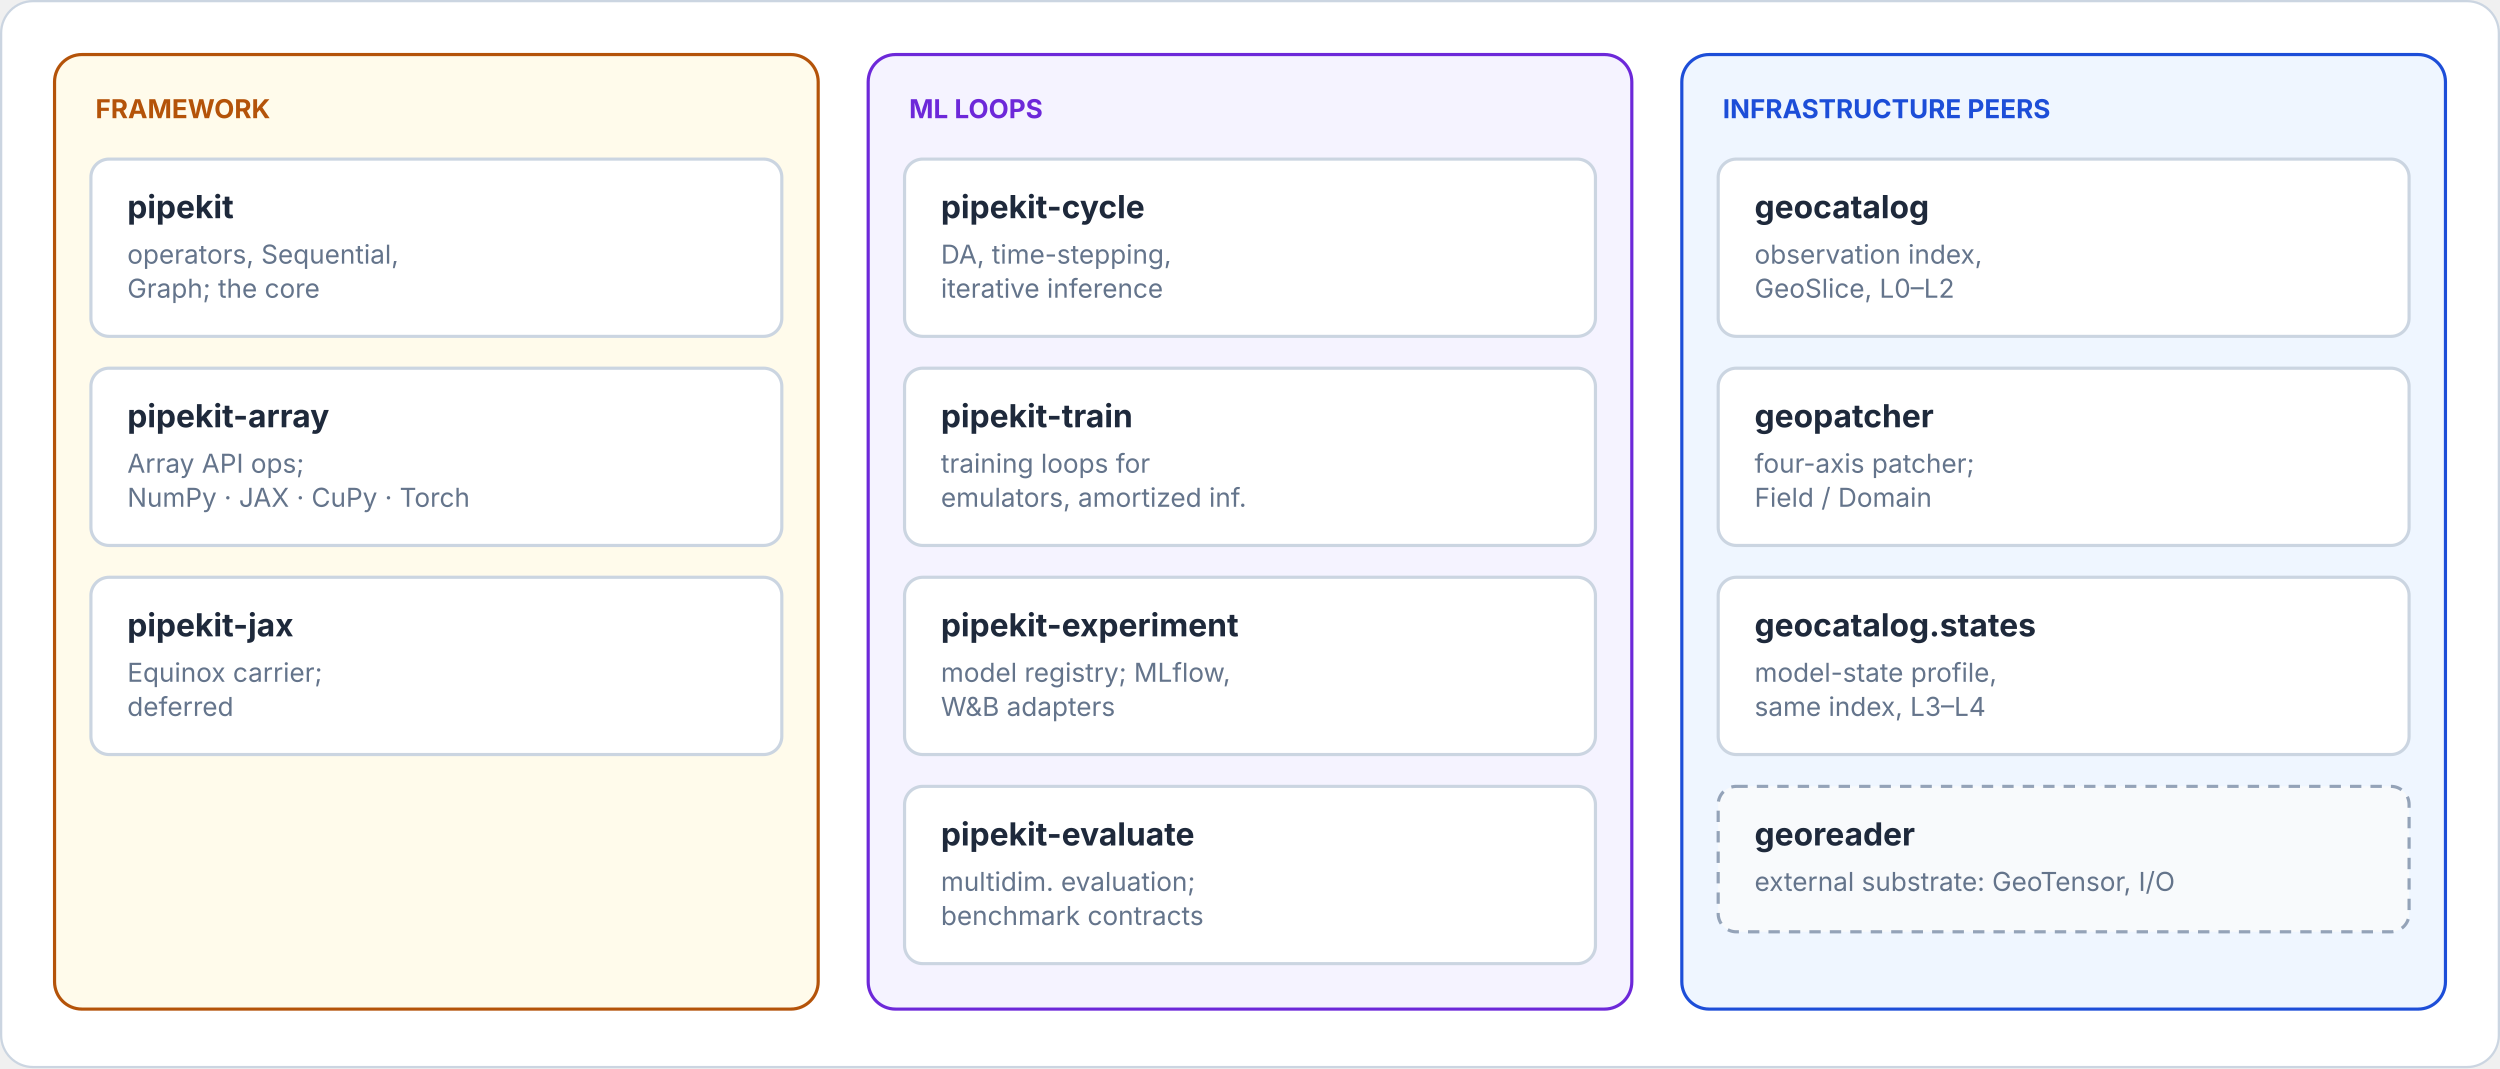
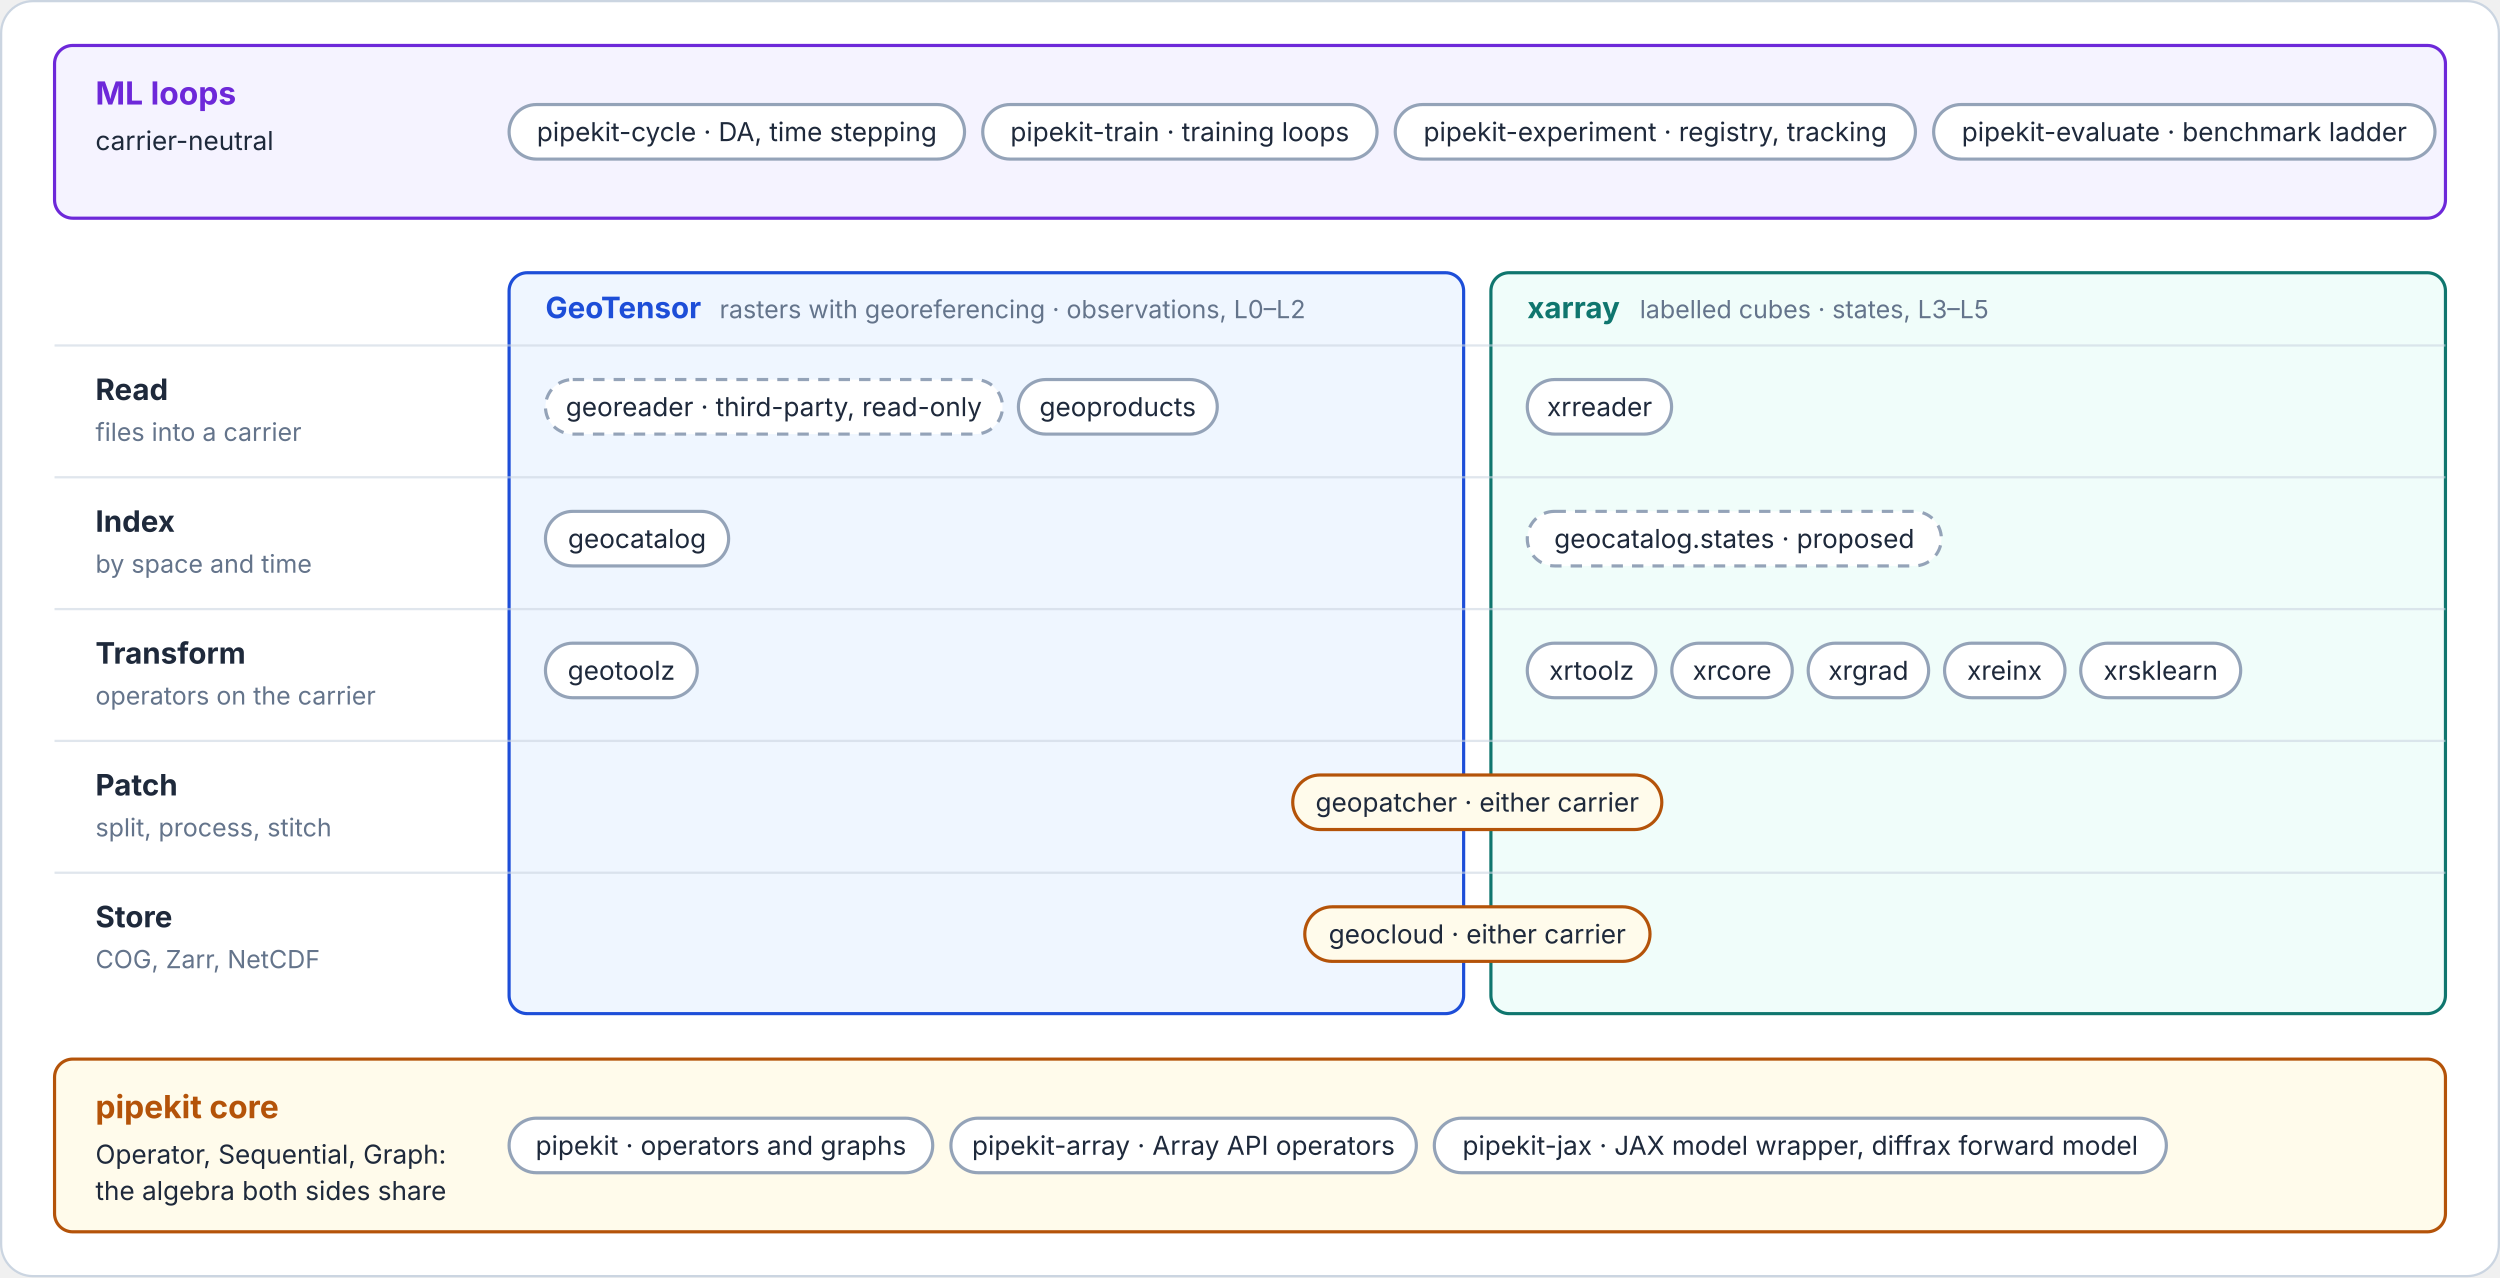
- <svg xmlns="http://www.w3.org/2000/svg" viewBox="0 0 1100 470" width="1100" height="470" role="img" aria-label="Tier 4 zoomed in: the pipekit framework packages, the ML loop packages built on them, and the infrastructure peers that index and patch data." font-family="Inter, 'Helvetica Neue', Arial, 'DejaVu Sans', sans-serif">
+ <svg xmlns="http://www.w3.org/2000/svg" viewBox="0 0 1100 562" width="1100" height="562" role="img" aria-label="GeoStack zoomed in: one pipekit core at the bottom; above it two carriers side by side, GeoTensor for observations and xarray for states, row by row by job (read, index, transform, patch, store); carrier-neutral ML loops on top." font-family="Inter, 'Helvetica Neue', Arial, 'DejaVu Sans', sans-serif">
  <defs />
-   <rect x="0.5" y="0.5" width="1099" height="469" rx="14" fill="#ffffff" stroke="#cbd5e1" />
-   <rect x="24.0" y="24.0" width="336.0" height="420.0" rx="12" fill="#fffbeb" stroke="#b45309" stroke-width="1.4" />
-   <text x="42.0" y="52.0" font-size="11.5" fill="#b45309" text-anchor="start" font-weight="700">FRAMEWORK</text>
-   <rect x="40.0" y="70.0" width="304.0" height="78.0" rx="8" fill="#ffffff" stroke="#cbd5e1" stroke-width="1.4" />
-   <text x="56.0" y="96.0" font-size="14" fill="#1e293b" text-anchor="start" font-weight="700">pipekit</text>
-   <text x="56.0" y="116.0" font-size="11.5" fill="#64748b" text-anchor="start" font-weight="400">operators, Sequential,</text>
-   <text x="56.0" y="131.0" font-size="11.5" fill="#64748b" text-anchor="start" font-weight="400">Graph; the core</text>
-   <rect x="40.0" y="162.0" width="304.0" height="78.0" rx="8" fill="#ffffff" stroke="#cbd5e1" stroke-width="1.4" />
-   <text x="56.0" y="188.0" font-size="14" fill="#1e293b" text-anchor="start" font-weight="700">pipekit-array</text>
-   <text x="56.0" y="208.0" font-size="11.5" fill="#64748b" text-anchor="start" font-weight="400">Array API ops;</text>
-   <text x="56.0" y="223.0" font-size="11.5" fill="#64748b" text-anchor="start" font-weight="400">NumPy · JAX · CuPy · Torch</text>
-   <rect x="40.0" y="254.0" width="304.0" height="78.0" rx="8" fill="#ffffff" stroke="#cbd5e1" stroke-width="1.4" />
-   <text x="56.0" y="280.0" font-size="14" fill="#1e293b" text-anchor="start" font-weight="700">pipekit-jax</text>
-   <text x="56.0" y="300.0" font-size="11.5" fill="#64748b" text-anchor="start" font-weight="400">Equinox carrier;</text>
-   <text x="56.0" y="315.0" font-size="11.5" fill="#64748b" text-anchor="start" font-weight="400">deferred</text>
-   <rect x="382.0" y="24.0" width="336.0" height="420.0" rx="12" fill="#f5f3ff" stroke="#6d28d9" stroke-width="1.4" />
-   <text x="400.0" y="52.0" font-size="11.5" fill="#6d28d9" text-anchor="start" font-weight="700">ML LOOPS</text>
-   <rect x="398.0" y="70.0" width="304.0" height="78.0" rx="8" fill="#ffffff" stroke="#cbd5e1" stroke-width="1.4" />
-   <text x="414.0" y="96.0" font-size="14" fill="#1e293b" text-anchor="start" font-weight="700">pipekit-cycle</text>
-   <text x="414.0" y="116.0" font-size="11.5" fill="#64748b" text-anchor="start" font-weight="400">DA, time-stepping,</text>
-   <text x="414.0" y="131.0" font-size="11.5" fill="#64748b" text-anchor="start" font-weight="400">iterative inference</text>
-   <rect x="398.0" y="162.0" width="304.0" height="78.0" rx="8" fill="#ffffff" stroke="#cbd5e1" stroke-width="1.4" />
-   <text x="414.0" y="188.0" font-size="14" fill="#1e293b" text-anchor="start" font-weight="700">pipekit-train</text>
-   <text x="414.0" y="208.0" font-size="11.5" fill="#64748b" text-anchor="start" font-weight="400">training loops for</text>
-   <text x="414.0" y="223.0" font-size="11.5" fill="#64748b" text-anchor="start" font-weight="400">emulators, amortized inf.</text>
-   <rect x="398.0" y="254.0" width="304.0" height="78.0" rx="8" fill="#ffffff" stroke="#cbd5e1" stroke-width="1.4" />
-   <text x="414.0" y="280.0" font-size="14" fill="#1e293b" text-anchor="start" font-weight="700">pipekit-experiment</text>
-   <text x="414.0" y="300.0" font-size="11.5" fill="#64748b" text-anchor="start" font-weight="400">model registry; MLflow,</text>
-   <text x="414.0" y="315.0" font-size="11.5" fill="#64748b" text-anchor="start" font-weight="400">W&amp;B adapters</text>
-   <rect x="398.0" y="346.0" width="304.0" height="78.0" rx="8" fill="#ffffff" stroke="#cbd5e1" stroke-width="1.4" />
-   <text x="414.0" y="372.0" font-size="14" fill="#1e293b" text-anchor="start" font-weight="700">pipekit-evaluate</text>
-   <text x="414.0" y="392.0" font-size="11.5" fill="#64748b" text-anchor="start" font-weight="400">multidim. evaluation;</text>
-   <text x="414.0" y="407.0" font-size="11.5" fill="#64748b" text-anchor="start" font-weight="400">benchmark contracts</text>
-   <rect x="740.0" y="24.0" width="336.0" height="420.0" rx="12" fill="#eff6ff" stroke="#1d4ed8" stroke-width="1.4" />
-   <text x="758.0" y="52.0" font-size="11.5" fill="#1d4ed8" text-anchor="start" font-weight="700">INFRASTRUCTURE PEERS</text>
-   <rect x="756.0" y="70.0" width="304.0" height="78.0" rx="8" fill="#ffffff" stroke="#cbd5e1" stroke-width="1.4" />
-   <text x="772.0" y="96.0" font-size="14" fill="#1e293b" text-anchor="start" font-weight="700">geocatalog</text>
-   <text x="772.0" y="116.0" font-size="11.5" fill="#64748b" text-anchor="start" font-weight="400">observation index,</text>
-   <text x="772.0" y="131.0" font-size="11.5" fill="#64748b" text-anchor="start" font-weight="400">GeoSlice, L0–L2</text>
-   <rect x="756.0" y="162.0" width="304.0" height="78.0" rx="8" fill="#ffffff" stroke="#cbd5e1" stroke-width="1.4" />
-   <text x="772.0" y="188.0" font-size="14" fill="#1e293b" text-anchor="start" font-weight="700">geopatcher</text>
-   <text x="772.0" y="208.0" font-size="11.5" fill="#64748b" text-anchor="start" font-weight="400">four-axis patcher;</text>
-   <text x="772.0" y="223.0" font-size="11.5" fill="#64748b" text-anchor="start" font-weight="400">Field / Domain</text>
-   <rect x="756.0" y="254.0" width="304.0" height="78.0" rx="8" fill="#ffffff" stroke="#cbd5e1" stroke-width="1.4" />
-   <text x="772.0" y="280.0" font-size="14" fill="#1e293b" text-anchor="start" font-weight="700">geocatalog.states</text>
-   <text x="772.0" y="300.0" font-size="11.5" fill="#64748b" text-anchor="start" font-weight="400">model-state profile,</text>
-   <text x="772.0" y="315.0" font-size="11.5" fill="#64748b" text-anchor="start" font-weight="400">same index, L3–L4</text>
-   <rect x="756.0" y="346.0" width="304.0" height="64.0" rx="8" fill="#f8fafc" stroke="#94a3b8" stroke-width="1.4" stroke-dasharray="5 4" />
-   <text x="772.0" y="372.0" font-size="14" fill="#1e293b" text-anchor="start" font-weight="700">georeader</text>
-   <text x="772.0" y="392.0" font-size="11.5" fill="#64748b" text-anchor="start" font-weight="400">external substrate: GeoTensor, I/O</text>
+   <rect x="0.5" y="0.5" width="1099" height="561" rx="14" fill="#ffffff" stroke="#cbd5e1" />
+   <rect x="24.0" y="20.0" width="1052.0" height="76.0" rx="8" fill="#f5f3ff" stroke="#6d28d9" stroke-width="1.4" />
+   <text x="42.0" y="46.0" font-size="14" fill="#6d28d9" text-anchor="start" font-weight="700">ML loops</text>
+   <text x="42.0" y="66.0" font-size="11.5" fill="#1e293b" text-anchor="start" font-weight="400">carrier-neutral</text>
+   <rect x="224.0" y="46.0" width="200.4" height="24.0" rx="12.0" fill="#ffffff" stroke="#94a3b8" stroke-width="1.4" />
+   <text x="324.2" y="62.1" font-size="11.5" fill="#1e293b" text-anchor="middle" font-weight="400">pipekit-cycle · DA, time stepping</text>
+   <rect x="432.4" y="46.0" width="173.5" height="24.0" rx="12.0" fill="#ffffff" stroke="#94a3b8" stroke-width="1.4" />
+   <text x="519.1" y="62.1" font-size="11.5" fill="#1e293b" text-anchor="middle" font-weight="400">pipekit-train · training loops</text>
+   <rect x="613.9" y="46.0" width="228.9" height="24.0" rx="12.0" fill="#ffffff" stroke="#94a3b8" stroke-width="1.4" />
+   <text x="728.3" y="62.1" font-size="11.5" fill="#1e293b" text-anchor="middle" font-weight="400">pipekit-experiment · registry, tracking</text>
+   <rect x="850.8" y="46.0" width="220.6" height="24.0" rx="12.0" fill="#ffffff" stroke="#94a3b8" stroke-width="1.4" />
+   <text x="961.1" y="62.1" font-size="11.5" fill="#1e293b" text-anchor="middle" font-weight="400">pipekit-evaluate · benchmark ladder</text>
+   <rect x="224.0" y="120.0" width="420.0" height="326.0" rx="8" fill="#eff6ff" stroke="#1d4ed8" stroke-width="1.4" />
+   <text x="240.0" y="140.0" font-size="13" fill="#1d4ed8" text-anchor="start" font-weight="700">GeoTensor</text>
+   <text x="316.6" y="140.0" font-size="11" fill="#64748b" text-anchor="start" font-weight="400">rasters with georeferencing · observations, L0–L2</text>
+   <rect x="656.0" y="120.0" width="420.0" height="326.0" rx="8" fill="#f0fdfa" stroke="#0f766e" stroke-width="1.4" />
+   <text x="672.0" y="140.0" font-size="13" fill="#0f766e" text-anchor="start" font-weight="700">xarray</text>
+   <text x="721.5" y="140.0" font-size="11" fill="#64748b" text-anchor="start" font-weight="400">labelled cubes · states, L3–L5</text>
+   <line x1="24" y1="152" x2="1076" y2="152" stroke="#cbd5e1" stroke-opacity="0.6" />
+   <text x="42.0" y="176.0" font-size="13" fill="#1e293b" text-anchor="start" font-weight="700">Read</text>
+   <text x="42.0" y="194.0" font-size="11" fill="#64748b" text-anchor="start" font-weight="400">files into a carrier</text>
+   <rect x="240.0" y="167.0" width="201.1" height="24.0" rx="12.0" fill="#ffffff" stroke="#94a3b8" stroke-width="1.4" stroke-dasharray="5 4" />
+   <text x="340.5" y="183.1" font-size="11.5" fill="#1e293b" text-anchor="middle" font-weight="400">georeader · third-party, read-only</text>
+   <rect x="448.1" y="167.0" width="87.5" height="24.0" rx="12.0" fill="#ffffff" stroke="#94a3b8" stroke-width="1.4" />
+   <text x="491.8" y="183.1" font-size="11.5" fill="#1e293b" text-anchor="middle" font-weight="400">geoproducts</text>
+   <rect x="672.0" y="167.0" width="63.5" height="24.0" rx="12.0" fill="#ffffff" stroke="#94a3b8" stroke-width="1.4" />
+   <text x="703.8" y="183.1" font-size="11.5" fill="#1e293b" text-anchor="middle" font-weight="400">xrreader</text>
+   <line x1="24" y1="210" x2="1076" y2="210" stroke="#cbd5e1" stroke-opacity="0.6" />
+   <text x="42.0" y="234.0" font-size="13" fill="#1e293b" text-anchor="start" font-weight="700">Index</text>
+   <text x="42.0" y="252.0" font-size="11" fill="#64748b" text-anchor="start" font-weight="400">by space and time</text>
+   <rect x="240.0" y="225.0" width="80.6" height="24.0" rx="12.0" fill="#ffffff" stroke="#94a3b8" stroke-width="1.4" />
+   <text x="280.3" y="241.1" font-size="11.5" fill="#1e293b" text-anchor="middle" font-weight="400">geocatalog</text>
+   <rect x="672.0" y="225.0" width="182.2" height="24.0" rx="12.0" fill="#ffffff" stroke="#94a3b8" stroke-width="1.4" stroke-dasharray="5 4" />
+   <text x="763.1" y="241.1" font-size="11.5" fill="#1e293b" text-anchor="middle" font-weight="400">geocatalog.states · proposed</text>
+   <line x1="24" y1="268" x2="1076" y2="268" stroke="#cbd5e1" stroke-opacity="0.6" />
+   <text x="42.0" y="292.0" font-size="13" fill="#1e293b" text-anchor="start" font-weight="700">Transform</text>
+   <text x="42.0" y="310.0" font-size="11" fill="#64748b" text-anchor="start" font-weight="400">operators on the carrier</text>
+   <rect x="240.0" y="283.0" width="66.8" height="24.0" rx="12.0" fill="#ffffff" stroke="#94a3b8" stroke-width="1.4" />
+   <text x="273.4" y="299.1" font-size="11.5" fill="#1e293b" text-anchor="middle" font-weight="400">geotoolz</text>
+   <rect x="672.0" y="283.0" width="56.6" height="24.0" rx="12.0" fill="#ffffff" stroke="#94a3b8" stroke-width="1.4" />
+   <text x="700.3" y="299.1" font-size="11.5" fill="#1e293b" text-anchor="middle" font-weight="400">xrtoolz</text>
+   <rect x="735.6" y="283.0" width="53.0" height="24.0" rx="12.0" fill="#ffffff" stroke="#94a3b8" stroke-width="1.4" />
+   <text x="762.1" y="299.1" font-size="11.5" fill="#1e293b" text-anchor="middle" font-weight="400">xrcore</text>
+   <rect x="795.6" y="283.0" width="53.0" height="24.0" rx="12.0" fill="#ffffff" stroke="#94a3b8" stroke-width="1.4" />
+   <text x="822.1" y="299.1" font-size="11.5" fill="#1e293b" text-anchor="middle" font-weight="400">xrgrad</text>
+   <rect x="855.6" y="283.0" width="53.0" height="24.0" rx="12.0" fill="#ffffff" stroke="#94a3b8" stroke-width="1.4" />
+   <text x="882.0" y="299.1" font-size="11.5" fill="#1e293b" text-anchor="middle" font-weight="400">xreinx</text>
+   <rect x="915.5" y="283.0" width="70.4" height="24.0" rx="12.0" fill="#ffffff" stroke="#94a3b8" stroke-width="1.4" />
+   <text x="950.7" y="299.1" font-size="11.5" fill="#1e293b" text-anchor="middle" font-weight="400">xrsklearn</text>
+   <line x1="24" y1="326" x2="1076" y2="326" stroke="#cbd5e1" stroke-opacity="0.6" />
+   <text x="42.0" y="350.0" font-size="13" fill="#1e293b" text-anchor="start" font-weight="700">Patch</text>
+   <text x="42.0" y="368.0" font-size="11" fill="#64748b" text-anchor="start" font-weight="400">split, process, stitch</text>
+   <rect x="568.8" y="341.0" width="162.4" height="24.0" rx="12.0" fill="#fffbeb" stroke="#b45309" stroke-width="1.4" />
+   <text x="650.0" y="357.1" font-size="11.5" fill="#1e293b" text-anchor="middle" font-weight="400">geopatcher · either carrier</text>
+   <line x1="24" y1="384" x2="1076" y2="384" stroke="#cbd5e1" stroke-opacity="0.6" />
+   <text x="42.0" y="408.0" font-size="13" fill="#1e293b" text-anchor="start" font-weight="700">Store</text>
+   <text x="42.0" y="426.0" font-size="11" fill="#64748b" text-anchor="start" font-weight="400">COG, Zarr, NetCDF</text>
+   <rect x="574.1" y="399.0" width="151.9" height="24.0" rx="12.0" fill="#fffbeb" stroke="#b45309" stroke-width="1.4" />
+   <text x="650.0" y="415.1" font-size="11.5" fill="#1e293b" text-anchor="middle" font-weight="400">geocloud · either carrier</text>
+   <rect x="24.0" y="466.0" width="1052.0" height="76.0" rx="8" fill="#fffbeb" stroke="#b45309" stroke-width="1.4" />
+   <text x="42.0" y="492.0" font-size="14" fill="#b45309" text-anchor="start" font-weight="700">pipekit core</text>
+   <text x="42.0" y="512.0" font-size="11.5" fill="#1e293b" text-anchor="start" font-weight="400">Operator, Sequential, Graph:</text>
+   <text x="42.0" y="528.0" font-size="11.5" fill="#1e293b" text-anchor="start" font-weight="400">the algebra both sides share</text>
+   <rect x="224.0" y="492.0" width="186.4" height="24.0" rx="12.0" fill="#ffffff" stroke="#94a3b8" stroke-width="1.4" />
+   <text x="317.2" y="508.1" font-size="11.5" fill="#1e293b" text-anchor="middle" font-weight="400">pipekit · operators and graphs</text>
+   <rect x="418.4" y="492.0" width="204.8" height="24.0" rx="12.0" fill="#ffffff" stroke="#94a3b8" stroke-width="1.4" />
+   <text x="520.7" y="508.1" font-size="11.5" fill="#1e293b" text-anchor="middle" font-weight="400">pipekit-array · Array API operators</text>
+   <rect x="631.1" y="492.0" width="322.1" height="24.0" rx="12.0" fill="#ffffff" stroke="#94a3b8" stroke-width="1.4" />
+   <text x="792.1" y="508.1" font-size="11.5" fill="#1e293b" text-anchor="middle" font-weight="400">pipekit-jax · JAX model wrapper, diffrax forward model</text>
</svg>
